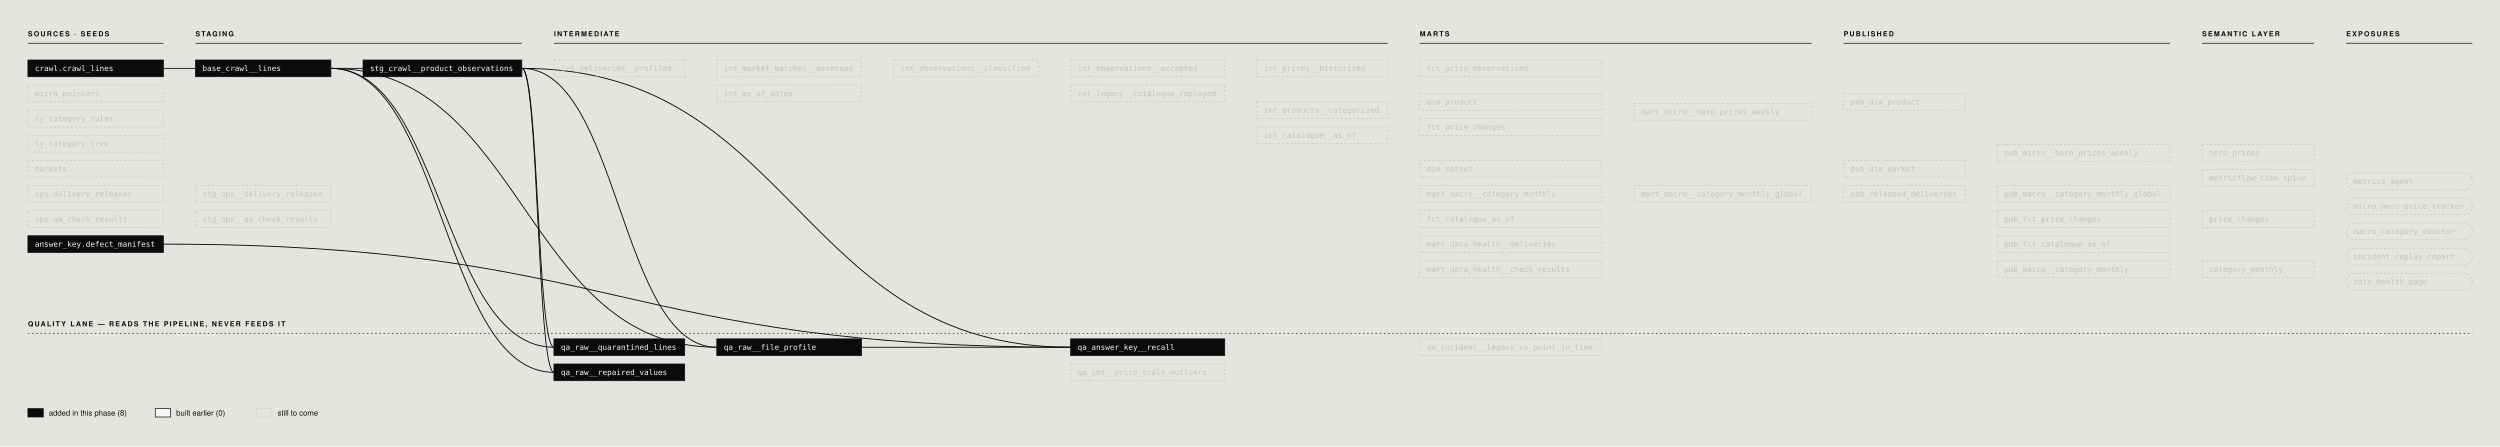
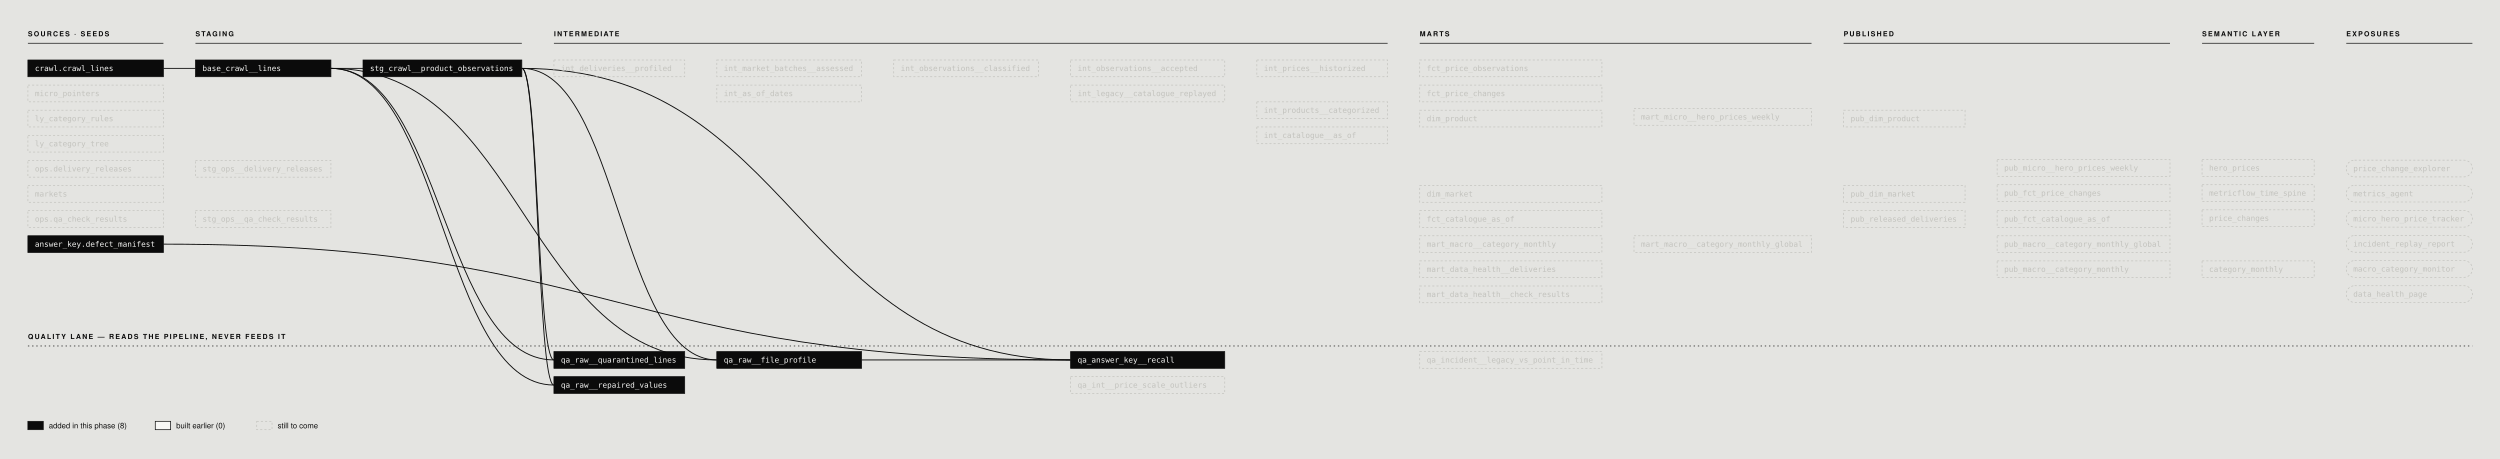
- <svg xmlns="http://www.w3.org/2000/svg" viewBox="0 0 3584 640" width="3584" height="640" role="img" aria-label="Lineage after Phase 2: Sources, staging and the raw QA lane">
+ <svg xmlns="http://www.w3.org/2000/svg" viewBox="0 0 3584 658" width="3584" height="658" role="img" aria-label="Lineage after Phase 2: Sources, staging and the raw QA lane">
  <rect width="100%" height="100%" fill="#E4E4E1" />
  <text x="40.0" y="52" font-family="'Inter Tight', 'Helvetica Neue', Helvetica, Arial, sans-serif" font-size="10" font-weight="700" letter-spacing="1.8" fill="#0B0B0B">SOURCES · SEEDS</text>
  <line x1="40.0" y1="62" x2="234.2" y2="62" stroke="#0B0B0B" stroke-width="1" />
  <text x="280.2" y="52" font-family="'Inter Tight', 'Helvetica Neue', Helvetica, Arial, sans-serif" font-size="10" font-weight="700" letter-spacing="1.8" fill="#0B0B0B">STAGING</text>
  <line x1="280.2" y1="62" x2="748.1" y2="62" stroke="#0B0B0B" stroke-width="1" />
  <text x="794.1" y="52" font-family="'Inter Tight', 'Helvetica Neue', Helvetica, Arial, sans-serif" font-size="10" font-weight="700" letter-spacing="1.8" fill="#0B0B0B">INTERMEDIATE</text>
  <line x1="794.1" y1="62" x2="1989.3" y2="62" stroke="#0B0B0B" stroke-width="1" />
  <text x="2035.3" y="52" font-family="'Inter Tight', 'Helvetica Neue', Helvetica, Arial, sans-serif" font-size="10" font-weight="700" letter-spacing="1.8" fill="#0B0B0B">MARTS</text>
  <line x1="2035.3" y1="62" x2="2597.0" y2="62" stroke="#0B0B0B" stroke-width="1" />
  <text x="2643.0" y="52" font-family="'Inter Tight', 'Helvetica Neue', Helvetica, Arial, sans-serif" font-size="10" font-weight="700" letter-spacing="1.8" fill="#0B0B0B">PUBLISHED</text>
  <line x1="2643.0" y1="62" x2="3110.9" y2="62" stroke="#0B0B0B" stroke-width="1" />
  <text x="3156.9" y="52" font-family="'Inter Tight', 'Helvetica Neue', Helvetica, Arial, sans-serif" font-size="10" font-weight="700" letter-spacing="1.8" fill="#0B0B0B">SEMANTIC LAYER</text>
  <line x1="3156.9" y1="62" x2="3317.6" y2="62" stroke="#0B0B0B" stroke-width="1" />
  <text x="3363.6" y="52" font-family="'Inter Tight', 'Helvetica Neue', Helvetica, Arial, sans-serif" font-size="10" font-weight="700" letter-spacing="1.8" fill="#0B0B0B">EXPOSURES</text>
  <line x1="3363.6" y1="62" x2="3544.4" y2="62" stroke="#0B0B0B" stroke-width="1" />
-   <text x="40" y="467.8" font-family="'Inter Tight', 'Helvetica Neue', Helvetica, Arial, sans-serif" font-size="10" font-weight="700" letter-spacing="1.8" fill="#0B0B0B">QUALITY LANE — READS THE PIPELINE, NEVER FEEDS IT</text>
-   <line x1="40" y1="477.8" x2="3544.4" y2="477.8" stroke="#0B0B0B" stroke-width="1" stroke-dasharray="2 4" />
+   <text x="40" y="486.0" font-family="'Inter Tight', 'Helvetica Neue', Helvetica, Arial, sans-serif" font-size="10" font-weight="700" letter-spacing="1.8" fill="#0B0B0B">QUALITY LANE — READS THE PIPELINE, NEVER FEEDS IT</text>
+   <line x1="40" y1="496.0" x2="3544.4" y2="496.0" stroke="#0B0B0B" stroke-width="1" stroke-dasharray="2 4" />
  <g class="edges">
-     <path d="M474.4,98.0 C751.0,98.0 751.0,497.8 1027.6,497.8" fill="none" stroke="#0B0B0B" stroke-width="1.3" stroke-opacity="1" />
-     <path d="M474.4,98.0 C634.3,98.0 634.3,497.8 794.1,497.8" fill="none" stroke="#0B0B0B" stroke-width="1.3" stroke-opacity="1" />
-     <path d="M474.4,98.0 C634.3,98.0 634.3,533.8 794.1,533.8" fill="none" stroke="#0B0B0B" stroke-width="1.3" stroke-opacity="1" />
+     <path d="M474.4,98.0 C751.0,98.0 751.0,516.0 1027.6,516.0" fill="none" stroke="#0B0B0B" stroke-width="1.3" stroke-opacity="1" />
+     <path d="M474.4,98.0 C634.3,98.0 634.3,516.0 794.1,516.0" fill="none" stroke="#0B0B0B" stroke-width="1.3" stroke-opacity="1" />
+     <path d="M474.4,98.0 C634.3,98.0 634.3,552.0 794.1,552.0" fill="none" stroke="#0B0B0B" stroke-width="1.3" stroke-opacity="1" />
    <path d="M474.4,98.0 C498.4,98.0 496.4,98.0 520.4,98.0" fill="none" stroke="#0B0B0B" stroke-width="1.3" stroke-opacity="1" />
-     <path d="M1235.2,497.8 C1385.0,497.8 1385.0,497.8 1534.8,497.8" fill="none" stroke="#0B0B0B" stroke-width="1.3" stroke-opacity="1" />
-     <path d="M748.1,98.0 C1141.5,98.0 1141.5,497.8 1534.8,497.8" fill="none" stroke="#0B0B0B" stroke-width="1.3" stroke-opacity="1" />
-     <path d="M748.1,98.0 C887.9,98.0 887.9,497.8 1027.6,497.8" fill="none" stroke="#0B0B0B" stroke-width="1.3" stroke-opacity="1" />
-     <path d="M748.1,98.0 C772.1,98.0 770.1,497.8 794.1,497.8" fill="none" stroke="#0B0B0B" stroke-width="1.3" stroke-opacity="1" />
-     <path d="M748.1,98.0 C772.1,98.0 770.1,533.8 794.1,533.8" fill="none" stroke="#0B0B0B" stroke-width="1.3" stroke-opacity="1" />
-     <path d="M234.2,350.0 C884.5,350.0 884.5,497.8 1534.8,497.8" fill="none" stroke="#0B0B0B" stroke-width="1.3" stroke-opacity="1" />
+     <path d="M1235.2,516.0 C1385.0,516.0 1385.0,516.0 1534.8,516.0" fill="none" stroke="#0B0B0B" stroke-width="1.3" stroke-opacity="1" />
+     <path d="M748.1,98.0 C1141.5,98.0 1141.5,516.0 1534.8,516.0" fill="none" stroke="#0B0B0B" stroke-width="1.3" stroke-opacity="1" />
+     <path d="M748.1,98.0 C887.9,98.0 887.9,516.0 1027.6,516.0" fill="none" stroke="#0B0B0B" stroke-width="1.3" stroke-opacity="1" />
+     <path d="M748.1,98.0 C772.1,98.0 770.1,516.0 794.1,516.0" fill="none" stroke="#0B0B0B" stroke-width="1.3" stroke-opacity="1" />
+     <path d="M748.1,98.0 C772.1,98.0 770.1,552.0 794.1,552.0" fill="none" stroke="#0B0B0B" stroke-width="1.3" stroke-opacity="1" />
+     <path d="M234.2,350.0 C884.5,350.0 884.5,516.0 1534.8,516.0" fill="none" stroke="#0B0B0B" stroke-width="1.3" stroke-opacity="1" />
    <path d="M234.2,98.0 C258.2,98.0 256.2,98.0 280.2,98.0" fill="none" stroke="#0B0B0B" stroke-width="1.3" stroke-opacity="1" />
  </g>
  <g class="nodes">
    <g class="node future" data-id="exposure.balenciaga_pricing.data_health_page">
-       <rect x="3363.6" y="391.8" width="180.8" height="24" rx="12.0" fill="none" stroke="#C2C2BD" stroke-width="1" stroke-dasharray="3 3" />
-       <text x="3373.6" y="407.6" font-family="'JetBrains Mono', 'SFMono-Regular', Menlo, Consolas, monospace" font-size="11" fill="#C2C2BD">data_health_page</text>
+       <rect x="3363.6" y="409.6" width="180.8" height="24" rx="12.0" fill="none" stroke="#C2C2BD" stroke-width="1" stroke-dasharray="3 3" />
+       <text x="3373.6" y="425.4" font-family="'JetBrains Mono', 'SFMono-Regular', Menlo, Consolas, monospace" font-size="11" fill="#C2C2BD">data_health_page</text>
    </g>
    <g class="node future" data-id="exposure.balenciaga_pricing.incident_replay_report">
-       <rect x="3363.6" y="355.8" width="180.8" height="24" rx="12.0" fill="none" stroke="#C2C2BD" stroke-width="1" stroke-dasharray="3 3" />
-       <text x="3373.6" y="371.6" font-family="'JetBrains Mono', 'SFMono-Regular', Menlo, Consolas, monospace" font-size="11" fill="#C2C2BD">incident_replay_report</text>
+       <rect x="3363.6" y="337.6" width="180.8" height="24" rx="12.0" fill="none" stroke="#C2C2BD" stroke-width="1" stroke-dasharray="3 3" />
+       <text x="3373.6" y="353.4" font-family="'JetBrains Mono', 'SFMono-Regular', Menlo, Consolas, monospace" font-size="11" fill="#C2C2BD">incident_replay_report</text>
    </g>
    <g class="node future" data-id="exposure.balenciaga_pricing.macro_category_monitor">
-       <rect x="3363.6" y="319.8" width="180.8" height="24" rx="12.0" fill="none" stroke="#C2C2BD" stroke-width="1" stroke-dasharray="3 3" />
-       <text x="3373.6" y="335.6" font-family="'JetBrains Mono', 'SFMono-Regular', Menlo, Consolas, monospace" font-size="11" fill="#C2C2BD">macro_category_monitor</text>
+       <rect x="3363.6" y="373.6" width="180.8" height="24" rx="12.0" fill="none" stroke="#C2C2BD" stroke-width="1" stroke-dasharray="3 3" />
+       <text x="3373.6" y="389.4" font-family="'JetBrains Mono', 'SFMono-Regular', Menlo, Consolas, monospace" font-size="11" fill="#C2C2BD">macro_category_monitor</text>
    </g>
    <g class="node future" data-id="exposure.balenciaga_pricing.metrics_agent">
-       <rect x="3363.6" y="247.8" width="180.8" height="24" rx="12.0" fill="none" stroke="#C2C2BD" stroke-width="1" stroke-dasharray="3 3" />
-       <text x="3373.6" y="263.6" font-family="'JetBrains Mono', 'SFMono-Regular', Menlo, Consolas, monospace" font-size="11" fill="#C2C2BD">metrics_agent</text>
+       <rect x="3363.6" y="265.6" width="180.8" height="24" rx="12.0" fill="none" stroke="#C2C2BD" stroke-width="1" stroke-dasharray="3 3" />
+       <text x="3373.6" y="281.4" font-family="'JetBrains Mono', 'SFMono-Regular', Menlo, Consolas, monospace" font-size="11" fill="#C2C2BD">metrics_agent</text>
    </g>
    <g class="node future" data-id="exposure.balenciaga_pricing.micro_hero_price_tracker">
-       <rect x="3363.6" y="283.8" width="180.8" height="24" rx="12.0" fill="none" stroke="#C2C2BD" stroke-width="1" stroke-dasharray="3 3" />
-       <text x="3373.6" y="299.6" font-family="'JetBrains Mono', 'SFMono-Regular', Menlo, Consolas, monospace" font-size="11" fill="#C2C2BD">micro_hero_price_tracker</text>
+       <rect x="3363.6" y="301.6" width="180.8" height="24" rx="12.0" fill="none" stroke="#C2C2BD" stroke-width="1" stroke-dasharray="3 3" />
+       <text x="3373.6" y="317.4" font-family="'JetBrains Mono', 'SFMono-Regular', Menlo, Consolas, monospace" font-size="11" fill="#C2C2BD">micro_hero_price_tracker</text>
+     </g>
+     <g class="node future" data-id="exposure.balenciaga_pricing.price_change_explorer">
+       <rect x="3363.6" y="229.6" width="180.8" height="24" rx="12.0" fill="none" stroke="#C2C2BD" stroke-width="1" stroke-dasharray="3 3" />
+       <text x="3373.6" y="245.4" font-family="'JetBrains Mono', 'SFMono-Regular', Menlo, Consolas, monospace" font-size="11" fill="#C2C2BD">price_change_explorer</text>
    </g>
    <g class="node new" data-id="model.balenciaga_pricing.base_crawl__lines">
      <rect x="280.2" y="86.0" width="194.2" height="24" rx="0" fill="#0B0B0B" stroke="#0B0B0B" stroke-width="1" />
      <text x="290.2" y="101.8" font-family="'JetBrains Mono', 'SFMono-Regular', Menlo, Consolas, monospace" font-size="11" fill="#F7F7F5">base_crawl__lines</text>
    </g>
    <g class="node future" data-id="model.balenciaga_pricing.dim_market">
-       <rect x="2035.3" y="230.0" width="261.2" height="24" rx="0" fill="none" stroke="#C2C2BD" stroke-width="1" stroke-dasharray="3 3" />
-       <text x="2045.3" y="245.8" font-family="'JetBrains Mono', 'SFMono-Regular', Menlo, Consolas, monospace" font-size="11" fill="#C2C2BD">dim_market</text>
+       <rect x="2035.3" y="266.0" width="261.2" height="24" rx="0" fill="none" stroke="#C2C2BD" stroke-width="1" stroke-dasharray="3 3" />
+       <text x="2045.3" y="281.8" font-family="'JetBrains Mono', 'SFMono-Regular', Menlo, Consolas, monospace" font-size="11" fill="#C2C2BD">dim_market</text>
    </g>
    <g class="node future" data-id="model.balenciaga_pricing.dim_product">
-       <rect x="2035.3" y="134.0" width="261.2" height="24" rx="0" fill="none" stroke="#C2C2BD" stroke-width="1" stroke-dasharray="3 3" />
-       <text x="2045.3" y="149.8" font-family="'JetBrains Mono', 'SFMono-Regular', Menlo, Consolas, monospace" font-size="11" fill="#C2C2BD">dim_product</text>
+       <rect x="2035.3" y="158.0" width="261.2" height="24" rx="0" fill="none" stroke="#C2C2BD" stroke-width="1" stroke-dasharray="3 3" />
+       <text x="2045.3" y="173.8" font-family="'JetBrains Mono', 'SFMono-Regular', Menlo, Consolas, monospace" font-size="11" fill="#C2C2BD">dim_product</text>
    </g>
    <g class="node future" data-id="model.balenciaga_pricing.fct_catalogue_as_of">
      <rect x="2035.3" y="302.0" width="261.2" height="24" rx="0" fill="none" stroke="#C2C2BD" stroke-width="1" stroke-dasharray="3 3" />
      <text x="2045.3" y="317.8" font-family="'JetBrains Mono', 'SFMono-Regular', Menlo, Consolas, monospace" font-size="11" fill="#C2C2BD">fct_catalogue_as_of</text>
    </g>
    <g class="node future" data-id="model.balenciaga_pricing.fct_price_changes">
-       <rect x="2035.3" y="170.0" width="261.2" height="24" rx="0" fill="none" stroke="#C2C2BD" stroke-width="1" stroke-dasharray="3 3" />
-       <text x="2045.3" y="185.8" font-family="'JetBrains Mono', 'SFMono-Regular', Menlo, Consolas, monospace" font-size="11" fill="#C2C2BD">fct_price_changes</text>
+       <rect x="2035.3" y="122.0" width="261.2" height="24" rx="0" fill="none" stroke="#C2C2BD" stroke-width="1" stroke-dasharray="3 3" />
+       <text x="2045.3" y="137.8" font-family="'JetBrains Mono', 'SFMono-Regular', Menlo, Consolas, monospace" font-size="11" fill="#C2C2BD">fct_price_changes</text>
    </g>
    <g class="node future" data-id="model.balenciaga_pricing.fct_price_observations">
      <rect x="2035.3" y="86.0" width="261.2" height="24" rx="0" fill="none" stroke="#C2C2BD" stroke-width="1" stroke-dasharray="3 3" />
      <text x="2045.3" y="101.8" font-family="'JetBrains Mono', 'SFMono-Regular', Menlo, Consolas, monospace" font-size="11" fill="#C2C2BD">fct_price_observations</text>
    </g>
    <g class="node future" data-id="model.balenciaga_pricing.int_as_of_dates">
      <rect x="1027.6" y="122.0" width="207.6" height="24" rx="0" fill="none" stroke="#C2C2BD" stroke-width="1" stroke-dasharray="3 3" />
      <text x="1037.6" y="137.8" font-family="'JetBrains Mono', 'SFMono-Regular', Menlo, Consolas, monospace" font-size="11" fill="#C2C2BD">int_as_of_dates</text>
    </g>
    <g class="node future" data-id="model.balenciaga_pricing.int_catalogue__as_of">
      <rect x="1801.8" y="182.0" width="187.5" height="24" rx="0" fill="none" stroke="#C2C2BD" stroke-width="1" stroke-dasharray="3 3" />
      <text x="1811.8" y="197.8" font-family="'JetBrains Mono', 'SFMono-Regular', Menlo, Consolas, monospace" font-size="11" fill="#C2C2BD">int_catalogue__as_of</text>
    </g>
    <g class="node future" data-id="model.balenciaga_pricing.int_deliveries__profiled">
      <rect x="794.1" y="86.0" width="187.5" height="24" rx="0" fill="none" stroke="#C2C2BD" stroke-width="1" stroke-dasharray="3 3" />
      <text x="804.1" y="101.8" font-family="'JetBrains Mono', 'SFMono-Regular', Menlo, Consolas, monospace" font-size="11" fill="#C2C2BD">int_deliveries__profiled</text>
    </g>
    <g class="node future" data-id="model.balenciaga_pricing.int_legacy__catalogue_replayed">
      <rect x="1534.8" y="122.0" width="221.0" height="24" rx="0" fill="none" stroke="#C2C2BD" stroke-width="1" stroke-dasharray="3 3" />
      <text x="1544.8" y="137.8" font-family="'JetBrains Mono', 'SFMono-Regular', Menlo, Consolas, monospace" font-size="11" fill="#C2C2BD">int_legacy__catalogue_replayed</text>
    </g>
    <g class="node future" data-id="model.balenciaga_pricing.int_market_batches__assessed">
      <rect x="1027.6" y="86.0" width="207.6" height="24" rx="0" fill="none" stroke="#C2C2BD" stroke-width="1" stroke-dasharray="3 3" />
      <text x="1037.6" y="101.8" font-family="'JetBrains Mono', 'SFMono-Regular', Menlo, Consolas, monospace" font-size="11" fill="#C2C2BD">int_market_batches__assessed</text>
    </g>
    <g class="node future" data-id="model.balenciaga_pricing.int_observations__accepted">
      <rect x="1534.8" y="86.0" width="221.0" height="24" rx="0" fill="none" stroke="#C2C2BD" stroke-width="1" stroke-dasharray="3 3" />
      <text x="1544.8" y="101.8" font-family="'JetBrains Mono', 'SFMono-Regular', Menlo, Consolas, monospace" font-size="11" fill="#C2C2BD">int_observations__accepted</text>
    </g>
    <g class="node future" data-id="model.balenciaga_pricing.int_observations__classified">
      <rect x="1281.2" y="86.0" width="207.6" height="24" rx="0" fill="none" stroke="#C2C2BD" stroke-width="1" stroke-dasharray="3 3" />
      <text x="1291.2" y="101.8" font-family="'JetBrains Mono', 'SFMono-Regular', Menlo, Consolas, monospace" font-size="11" fill="#C2C2BD">int_observations__classified</text>
    </g>
    <g class="node future" data-id="model.balenciaga_pricing.int_prices__historized">
      <rect x="1801.8" y="86.0" width="187.5" height="24" rx="0" fill="none" stroke="#C2C2BD" stroke-width="1" stroke-dasharray="3 3" />
      <text x="1811.8" y="101.8" font-family="'JetBrains Mono', 'SFMono-Regular', Menlo, Consolas, monospace" font-size="11" fill="#C2C2BD">int_prices__historized</text>
    </g>
    <g class="node future" data-id="model.balenciaga_pricing.int_products__categorized">
      <rect x="1801.8" y="146.0" width="187.5" height="24" rx="0" fill="none" stroke="#C2C2BD" stroke-width="1" stroke-dasharray="3 3" />
      <text x="1811.8" y="161.8" font-family="'JetBrains Mono', 'SFMono-Regular', Menlo, Consolas, monospace" font-size="11" fill="#C2C2BD">int_products__categorized</text>
    </g>
    <g class="node future" data-id="model.balenciaga_pricing.mart_data_health__check_results">
+       <rect x="2035.3" y="410.0" width="261.2" height="24" rx="0" fill="none" stroke="#C2C2BD" stroke-width="1" stroke-dasharray="3 3" />
+       <text x="2045.3" y="425.8" font-family="'JetBrains Mono', 'SFMono-Regular', Menlo, Consolas, monospace" font-size="11" fill="#C2C2BD">mart_data_health__check_results</text>
+     </g>
+     <g class="node future" data-id="model.balenciaga_pricing.mart_data_health__deliveries">
      <rect x="2035.3" y="374.0" width="261.2" height="24" rx="0" fill="none" stroke="#C2C2BD" stroke-width="1" stroke-dasharray="3 3" />
-       <text x="2045.3" y="389.8" font-family="'JetBrains Mono', 'SFMono-Regular', Menlo, Consolas, monospace" font-size="11" fill="#C2C2BD">mart_data_health__check_results</text>
-     </g>
-     <g class="node future" data-id="model.balenciaga_pricing.mart_data_health__deliveries">
+       <text x="2045.3" y="389.8" font-family="'JetBrains Mono', 'SFMono-Regular', Menlo, Consolas, monospace" font-size="11" fill="#C2C2BD">mart_data_health__deliveries</text>
+     </g>
+     <g class="node future" data-id="model.balenciaga_pricing.mart_macro__category_monthly">
      <rect x="2035.3" y="338.0" width="261.2" height="24" rx="0" fill="none" stroke="#C2C2BD" stroke-width="1" stroke-dasharray="3 3" />
-       <text x="2045.3" y="353.8" font-family="'JetBrains Mono', 'SFMono-Regular', Menlo, Consolas, monospace" font-size="11" fill="#C2C2BD">mart_data_health__deliveries</text>
-     </g>
-     <g class="node future" data-id="model.balenciaga_pricing.mart_macro__category_monthly">
-       <rect x="2035.3" y="266.0" width="261.2" height="24" rx="0" fill="none" stroke="#C2C2BD" stroke-width="1" stroke-dasharray="3 3" />
-       <text x="2045.3" y="281.8" font-family="'JetBrains Mono', 'SFMono-Regular', Menlo, Consolas, monospace" font-size="11" fill="#C2C2BD">mart_macro__category_monthly</text>
+       <text x="2045.3" y="353.8" font-family="'JetBrains Mono', 'SFMono-Regular', Menlo, Consolas, monospace" font-size="11" fill="#C2C2BD">mart_macro__category_monthly</text>
    </g>
    <g class="node future" data-id="model.balenciaga_pricing.mart_macro__category_monthly_global">
-       <rect x="2342.5" y="266.0" width="254.5" height="24" rx="0" fill="none" stroke="#C2C2BD" stroke-width="1" stroke-dasharray="3 3" />
-       <text x="2352.5" y="281.8" font-family="'JetBrains Mono', 'SFMono-Regular', Menlo, Consolas, monospace" font-size="11" fill="#C2C2BD">mart_macro__category_monthly_global</text>
+       <rect x="2342.5" y="338.0" width="254.5" height="24" rx="0" fill="none" stroke="#C2C2BD" stroke-width="1" stroke-dasharray="3 3" />
+       <text x="2352.5" y="353.8" font-family="'JetBrains Mono', 'SFMono-Regular', Menlo, Consolas, monospace" font-size="11" fill="#C2C2BD">mart_macro__category_monthly_global</text>
    </g>
    <g class="node future" data-id="model.balenciaga_pricing.mart_micro__hero_prices_weekly">
-       <rect x="2342.5" y="148.4" width="254.5" height="24" rx="0" fill="none" stroke="#C2C2BD" stroke-width="1" stroke-dasharray="3 3" />
-       <text x="2352.5" y="164.2" font-family="'JetBrains Mono', 'SFMono-Regular', Menlo, Consolas, monospace" font-size="11" fill="#C2C2BD">mart_micro__hero_prices_weekly</text>
+       <rect x="2342.5" y="155.6" width="254.5" height="24" rx="0" fill="none" stroke="#C2C2BD" stroke-width="1" stroke-dasharray="3 3" />
+       <text x="2352.5" y="171.4" font-family="'JetBrains Mono', 'SFMono-Regular', Menlo, Consolas, monospace" font-size="11" fill="#C2C2BD">mart_micro__hero_prices_weekly</text>
    </g>
    <g class="node future" data-id="model.balenciaga_pricing.metricflow_time_spine">
-       <rect x="3156.9" y="243.2" width="160.7" height="24" rx="0" fill="none" stroke="#C2C2BD" stroke-width="1" stroke-dasharray="3 3" />
-       <text x="3166.9" y="259.0" font-family="'JetBrains Mono', 'SFMono-Regular', Menlo, Consolas, monospace" font-size="11" fill="#C2C2BD">metricflow_time_spine</text>
+       <rect x="3156.9" y="264.8" width="160.7" height="24" rx="0" fill="none" stroke="#C2C2BD" stroke-width="1" stroke-dasharray="3 3" />
+       <text x="3166.9" y="280.6" font-family="'JetBrains Mono', 'SFMono-Regular', Menlo, Consolas, monospace" font-size="11" fill="#C2C2BD">metricflow_time_spine</text>
    </g>
    <g class="node future" data-id="model.balenciaga_pricing.pub_dim_market">
-       <rect x="2643.0" y="230.0" width="174.1" height="24" rx="0" fill="none" stroke="#C2C2BD" stroke-width="1" stroke-dasharray="3 3" />
-       <text x="2653.0" y="245.8" font-family="'JetBrains Mono', 'SFMono-Regular', Menlo, Consolas, monospace" font-size="11" fill="#C2C2BD">pub_dim_market</text>
+       <rect x="2643.0" y="266.0" width="174.1" height="24" rx="0" fill="none" stroke="#C2C2BD" stroke-width="1" stroke-dasharray="3 3" />
+       <text x="2653.0" y="281.8" font-family="'JetBrains Mono', 'SFMono-Regular', Menlo, Consolas, monospace" font-size="11" fill="#C2C2BD">pub_dim_market</text>
    </g>
    <g class="node future" data-id="model.balenciaga_pricing.pub_dim_product">
-       <rect x="2643.0" y="134.0" width="174.1" height="24" rx="0" fill="none" stroke="#C2C2BD" stroke-width="1" stroke-dasharray="3 3" />
-       <text x="2653.0" y="149.8" font-family="'JetBrains Mono', 'SFMono-Regular', Menlo, Consolas, monospace" font-size="11" fill="#C2C2BD">pub_dim_product</text>
+       <rect x="2643.0" y="158.0" width="174.1" height="24" rx="0" fill="none" stroke="#C2C2BD" stroke-width="1" stroke-dasharray="3 3" />
+       <text x="2653.0" y="173.8" font-family="'JetBrains Mono', 'SFMono-Regular', Menlo, Consolas, monospace" font-size="11" fill="#C2C2BD">pub_dim_product</text>
    </g>
    <g class="node future" data-id="model.balenciaga_pricing.pub_fct_catalogue_as_of">
-       <rect x="2863.1" y="338.0" width="247.8" height="24" rx="0" fill="none" stroke="#C2C2BD" stroke-width="1" stroke-dasharray="3 3" />
-       <text x="2873.1" y="353.8" font-family="'JetBrains Mono', 'SFMono-Regular', Menlo, Consolas, monospace" font-size="11" fill="#C2C2BD">pub_fct_catalogue_as_of</text>
+       <rect x="2863.1" y="302.0" width="247.8" height="24" rx="0" fill="none" stroke="#C2C2BD" stroke-width="1" stroke-dasharray="3 3" />
+       <text x="2873.1" y="317.8" font-family="'JetBrains Mono', 'SFMono-Regular', Menlo, Consolas, monospace" font-size="11" fill="#C2C2BD">pub_fct_catalogue_as_of</text>
    </g>
    <g class="node future" data-id="model.balenciaga_pricing.pub_fct_price_changes">
-       <rect x="2863.1" y="302.0" width="247.8" height="24" rx="0" fill="none" stroke="#C2C2BD" stroke-width="1" stroke-dasharray="3 3" />
-       <text x="2873.1" y="317.8" font-family="'JetBrains Mono', 'SFMono-Regular', Menlo, Consolas, monospace" font-size="11" fill="#C2C2BD">pub_fct_price_changes</text>
+       <rect x="2863.1" y="264.8" width="247.8" height="24" rx="0" fill="none" stroke="#C2C2BD" stroke-width="1" stroke-dasharray="3 3" />
+       <text x="2873.1" y="280.6" font-family="'JetBrains Mono', 'SFMono-Regular', Menlo, Consolas, monospace" font-size="11" fill="#C2C2BD">pub_fct_price_changes</text>
    </g>
    <g class="node future" data-id="model.balenciaga_pricing.pub_macro__category_monthly">
      <rect x="2863.1" y="374.0" width="247.8" height="24" rx="0" fill="none" stroke="#C2C2BD" stroke-width="1" stroke-dasharray="3 3" />
      <text x="2873.1" y="389.8" font-family="'JetBrains Mono', 'SFMono-Regular', Menlo, Consolas, monospace" font-size="11" fill="#C2C2BD">pub_macro__category_monthly</text>
    </g>
    <g class="node future" data-id="model.balenciaga_pricing.pub_macro__category_monthly_global">
-       <rect x="2863.1" y="266.0" width="247.8" height="24" rx="0" fill="none" stroke="#C2C2BD" stroke-width="1" stroke-dasharray="3 3" />
-       <text x="2873.1" y="281.8" font-family="'JetBrains Mono', 'SFMono-Regular', Menlo, Consolas, monospace" font-size="11" fill="#C2C2BD">pub_macro__category_monthly_global</text>
+       <rect x="2863.1" y="338.0" width="247.8" height="24" rx="0" fill="none" stroke="#C2C2BD" stroke-width="1" stroke-dasharray="3 3" />
+       <text x="2873.1" y="353.8" font-family="'JetBrains Mono', 'SFMono-Regular', Menlo, Consolas, monospace" font-size="11" fill="#C2C2BD">pub_macro__category_monthly_global</text>
    </g>
    <g class="node future" data-id="model.balenciaga_pricing.pub_micro__hero_prices_weekly">
-       <rect x="2863.1" y="207.2" width="247.8" height="24" rx="0" fill="none" stroke="#C2C2BD" stroke-width="1" stroke-dasharray="3 3" />
-       <text x="2873.1" y="223.0" font-family="'JetBrains Mono', 'SFMono-Regular', Menlo, Consolas, monospace" font-size="11" fill="#C2C2BD">pub_micro__hero_prices_weekly</text>
+       <rect x="2863.1" y="228.8" width="247.8" height="24" rx="0" fill="none" stroke="#C2C2BD" stroke-width="1" stroke-dasharray="3 3" />
+       <text x="2873.1" y="244.6" font-family="'JetBrains Mono', 'SFMono-Regular', Menlo, Consolas, monospace" font-size="11" fill="#C2C2BD">pub_micro__hero_prices_weekly</text>
    </g>
    <g class="node future" data-id="model.balenciaga_pricing.pub_released_deliveries">
-       <rect x="2643.0" y="266.0" width="174.1" height="24" rx="0" fill="none" stroke="#C2C2BD" stroke-width="1" stroke-dasharray="3 3" />
-       <text x="2653.0" y="281.8" font-family="'JetBrains Mono', 'SFMono-Regular', Menlo, Consolas, monospace" font-size="11" fill="#C2C2BD">pub_released_deliveries</text>
+       <rect x="2643.0" y="302.0" width="174.1" height="24" rx="0" fill="none" stroke="#C2C2BD" stroke-width="1" stroke-dasharray="3 3" />
+       <text x="2653.0" y="317.8" font-family="'JetBrains Mono', 'SFMono-Regular', Menlo, Consolas, monospace" font-size="11" fill="#C2C2BD">pub_released_deliveries</text>
    </g>
    <g class="node new" data-id="model.balenciaga_pricing.qa_answer_key__recall">
-       <rect x="1534.8" y="485.8" width="221.0" height="24" rx="0" fill="#0B0B0B" stroke="#0B0B0B" stroke-width="1" />
-       <text x="1544.8" y="501.6" font-family="'JetBrains Mono', 'SFMono-Regular', Menlo, Consolas, monospace" font-size="11" fill="#F7F7F5">qa_answer_key__recall</text>
+       <rect x="1534.8" y="504.0" width="221.0" height="24" rx="0" fill="#0B0B0B" stroke="#0B0B0B" stroke-width="1" />
+       <text x="1544.8" y="519.8" font-family="'JetBrains Mono', 'SFMono-Regular', Menlo, Consolas, monospace" font-size="11" fill="#F7F7F5">qa_answer_key__recall</text>
    </g>
    <g class="node future" data-id="model.balenciaga_pricing.qa_incident__legacy_vs_point_in_time">
-       <rect x="2035.3" y="485.8" width="261.2" height="24" rx="0" fill="none" stroke="#C2C2BD" stroke-width="1" stroke-dasharray="3 3" />
-       <text x="2045.3" y="501.6" font-family="'JetBrains Mono', 'SFMono-Regular', Menlo, Consolas, monospace" font-size="11" fill="#C2C2BD">qa_incident__legacy_vs_point_in_time</text>
+       <rect x="2035.3" y="504.0" width="261.2" height="24" rx="0" fill="none" stroke="#C2C2BD" stroke-width="1" stroke-dasharray="3 3" />
+       <text x="2045.3" y="519.8" font-family="'JetBrains Mono', 'SFMono-Regular', Menlo, Consolas, monospace" font-size="11" fill="#C2C2BD">qa_incident__legacy_vs_point_in_time</text>
    </g>
    <g class="node future" data-id="model.balenciaga_pricing.qa_int__price_scale_outliers">
-       <rect x="1534.8" y="521.8" width="221.0" height="24" rx="0" fill="none" stroke="#C2C2BD" stroke-width="1" stroke-dasharray="3 3" />
-       <text x="1544.8" y="537.6" font-family="'JetBrains Mono', 'SFMono-Regular', Menlo, Consolas, monospace" font-size="11" fill="#C2C2BD">qa_int__price_scale_outliers</text>
+       <rect x="1534.8" y="540.0" width="221.0" height="24" rx="0" fill="none" stroke="#C2C2BD" stroke-width="1" stroke-dasharray="3 3" />
+       <text x="1544.8" y="555.8" font-family="'JetBrains Mono', 'SFMono-Regular', Menlo, Consolas, monospace" font-size="11" fill="#C2C2BD">qa_int__price_scale_outliers</text>
    </g>
    <g class="node new" data-id="model.balenciaga_pricing.qa_raw__file_profile">
-       <rect x="1027.6" y="485.8" width="207.6" height="24" rx="0" fill="#0B0B0B" stroke="#0B0B0B" stroke-width="1" />
-       <text x="1037.6" y="501.6" font-family="'JetBrains Mono', 'SFMono-Regular', Menlo, Consolas, monospace" font-size="11" fill="#F7F7F5">qa_raw__file_profile</text>
+       <rect x="1027.6" y="504.0" width="207.6" height="24" rx="0" fill="#0B0B0B" stroke="#0B0B0B" stroke-width="1" />
+       <text x="1037.6" y="519.8" font-family="'JetBrains Mono', 'SFMono-Regular', Menlo, Consolas, monospace" font-size="11" fill="#F7F7F5">qa_raw__file_profile</text>
    </g>
    <g class="node new" data-id="model.balenciaga_pricing.qa_raw__quarantined_lines">
-       <rect x="794.1" y="485.8" width="187.5" height="24" rx="0" fill="#0B0B0B" stroke="#0B0B0B" stroke-width="1" />
-       <text x="804.1" y="501.6" font-family="'JetBrains Mono', 'SFMono-Regular', Menlo, Consolas, monospace" font-size="11" fill="#F7F7F5">qa_raw__quarantined_lines</text>
+       <rect x="794.1" y="504.0" width="187.5" height="24" rx="0" fill="#0B0B0B" stroke="#0B0B0B" stroke-width="1" />
+       <text x="804.1" y="519.8" font-family="'JetBrains Mono', 'SFMono-Regular', Menlo, Consolas, monospace" font-size="11" fill="#F7F7F5">qa_raw__quarantined_lines</text>
    </g>
    <g class="node new" data-id="model.balenciaga_pricing.qa_raw__repaired_values">
-       <rect x="794.1" y="521.8" width="187.5" height="24" rx="0" fill="#0B0B0B" stroke="#0B0B0B" stroke-width="1" />
-       <text x="804.1" y="537.6" font-family="'JetBrains Mono', 'SFMono-Regular', Menlo, Consolas, monospace" font-size="11" fill="#F7F7F5">qa_raw__repaired_values</text>
+       <rect x="794.1" y="540.0" width="187.5" height="24" rx="0" fill="#0B0B0B" stroke="#0B0B0B" stroke-width="1" />
+       <text x="804.1" y="555.8" font-family="'JetBrains Mono', 'SFMono-Regular', Menlo, Consolas, monospace" font-size="11" fill="#F7F7F5">qa_raw__repaired_values</text>
    </g>
    <g class="node new" data-id="model.balenciaga_pricing.stg_crawl__product_observations">
      <rect x="520.4" y="86.0" width="227.7" height="24" rx="0" fill="#0B0B0B" stroke="#0B0B0B" stroke-width="1" />
      <text x="530.4" y="101.8" font-family="'JetBrains Mono', 'SFMono-Regular', Menlo, Consolas, monospace" font-size="11" fill="#F7F7F5">stg_crawl__product_observations</text>
    </g>
    <g class="node future" data-id="model.balenciaga_pricing.stg_ops__delivery_releases">
-       <rect x="280.2" y="266.0" width="194.2" height="24" rx="0" fill="none" stroke="#C2C2BD" stroke-width="1" stroke-dasharray="3 3" />
-       <text x="290.2" y="281.8" font-family="'JetBrains Mono', 'SFMono-Regular', Menlo, Consolas, monospace" font-size="11" fill="#C2C2BD">stg_ops__delivery_releases</text>
+       <rect x="280.2" y="230.0" width="194.2" height="24" rx="0" fill="none" stroke="#C2C2BD" stroke-width="1" stroke-dasharray="3 3" />
+       <text x="290.2" y="245.8" font-family="'JetBrains Mono', 'SFMono-Regular', Menlo, Consolas, monospace" font-size="11" fill="#C2C2BD">stg_ops__delivery_releases</text>
    </g>
    <g class="node future" data-id="model.balenciaga_pricing.stg_ops__qa_check_results">
      <rect x="280.2" y="302.0" width="194.2" height="24" rx="0" fill="none" stroke="#C2C2BD" stroke-width="1" stroke-dasharray="3 3" />
      <text x="290.2" y="317.8" font-family="'JetBrains Mono', 'SFMono-Regular', Menlo, Consolas, monospace" font-size="11" fill="#C2C2BD">stg_ops__qa_check_results</text>
    </g>
    <g class="node future" data-id="seed.balenciaga_pricing.ly_category_rules">
      <rect x="40.0" y="158.0" width="194.2" height="24" rx="0" fill="none" stroke="#C2C2BD" stroke-width="1" stroke-dasharray="3 3" />
      <text x="50.0" y="173.8" font-family="'JetBrains Mono', 'SFMono-Regular', Menlo, Consolas, monospace" font-size="11" fill="#C2C2BD">ly_category_rules</text>
    </g>
    <g class="node future" data-id="seed.balenciaga_pricing.ly_category_tree">
      <rect x="40.0" y="194.0" width="194.2" height="24" rx="0" fill="none" stroke="#C2C2BD" stroke-width="1" stroke-dasharray="3 3" />
      <text x="50.0" y="209.8" font-family="'JetBrains Mono', 'SFMono-Regular', Menlo, Consolas, monospace" font-size="11" fill="#C2C2BD">ly_category_tree</text>
    </g>
    <g class="node future" data-id="seed.balenciaga_pricing.markets">
-       <rect x="40.0" y="230.0" width="194.2" height="24" rx="0" fill="none" stroke="#C2C2BD" stroke-width="1" stroke-dasharray="3 3" />
-       <text x="50.0" y="245.8" font-family="'JetBrains Mono', 'SFMono-Regular', Menlo, Consolas, monospace" font-size="11" fill="#C2C2BD">markets</text>
+       <rect x="40.0" y="266.0" width="194.2" height="24" rx="0" fill="none" stroke="#C2C2BD" stroke-width="1" stroke-dasharray="3 3" />
+       <text x="50.0" y="281.8" font-family="'JetBrains Mono', 'SFMono-Regular', Menlo, Consolas, monospace" font-size="11" fill="#C2C2BD">markets</text>
    </g>
    <g class="node future" data-id="seed.balenciaga_pricing.micro_pointers">
      <rect x="40.0" y="122.0" width="194.2" height="24" rx="0" fill="none" stroke="#C2C2BD" stroke-width="1" stroke-dasharray="3 3" />
      <text x="50.0" y="137.8" font-family="'JetBrains Mono', 'SFMono-Regular', Menlo, Consolas, monospace" font-size="11" fill="#C2C2BD">micro_pointers</text>
    </g>
    <g class="node future" data-id="semantic_model.balenciaga_pricing.category_monthly">
      <rect x="3156.9" y="374.0" width="160.7" height="24" rx="0" fill="none" stroke="#C2C2BD" stroke-width="1" stroke-dasharray="3 3" />
      <text x="3166.9" y="389.8" font-family="'JetBrains Mono', 'SFMono-Regular', Menlo, Consolas, monospace" font-size="11" fill="#C2C2BD">category_monthly</text>
    </g>
    <g class="node future" data-id="semantic_model.balenciaga_pricing.hero_prices">
-       <rect x="3156.9" y="207.2" width="160.7" height="24" rx="0" fill="none" stroke="#C2C2BD" stroke-width="1" stroke-dasharray="3 3" />
-       <text x="3166.9" y="223.0" font-family="'JetBrains Mono', 'SFMono-Regular', Menlo, Consolas, monospace" font-size="11" fill="#C2C2BD">hero_prices</text>
+       <rect x="3156.9" y="228.8" width="160.7" height="24" rx="0" fill="none" stroke="#C2C2BD" stroke-width="1" stroke-dasharray="3 3" />
+       <text x="3166.9" y="244.6" font-family="'JetBrains Mono', 'SFMono-Regular', Menlo, Consolas, monospace" font-size="11" fill="#C2C2BD">hero_prices</text>
    </g>
    <g class="node future" data-id="semantic_model.balenciaga_pricing.price_changes">
-       <rect x="3156.9" y="302.0" width="160.7" height="24" rx="0" fill="none" stroke="#C2C2BD" stroke-width="1" stroke-dasharray="3 3" />
-       <text x="3166.9" y="317.8" font-family="'JetBrains Mono', 'SFMono-Regular', Menlo, Consolas, monospace" font-size="11" fill="#C2C2BD">price_changes</text>
+       <rect x="3156.9" y="300.8" width="160.7" height="24" rx="0" fill="none" stroke="#C2C2BD" stroke-width="1" stroke-dasharray="3 3" />
+       <text x="3166.9" y="316.6" font-family="'JetBrains Mono', 'SFMono-Regular', Menlo, Consolas, monospace" font-size="11" fill="#C2C2BD">price_changes</text>
    </g>
    <g class="node new" data-id="source.balenciaga_pricing.answer_key.defect_manifest">
      <rect x="40.0" y="338.0" width="194.2" height="24" rx="0" fill="#0B0B0B" stroke="#0B0B0B" stroke-width="1" />
      <text x="50.0" y="353.8" font-family="'JetBrains Mono', 'SFMono-Regular', Menlo, Consolas, monospace" font-size="11" fill="#F7F7F5">answer_key.defect_manifest</text>
    </g>
    <g class="node new" data-id="source.balenciaga_pricing.crawl.crawl_lines">
      <rect x="40.0" y="86.0" width="194.2" height="24" rx="0" fill="#0B0B0B" stroke="#0B0B0B" stroke-width="1" />
      <text x="50.0" y="101.8" font-family="'JetBrains Mono', 'SFMono-Regular', Menlo, Consolas, monospace" font-size="11" fill="#F7F7F5">crawl.crawl_lines</text>
    </g>
    <g class="node future" data-id="source.balenciaga_pricing.ops.delivery_releases">
-       <rect x="40.0" y="266.0" width="194.2" height="24" rx="0" fill="none" stroke="#C2C2BD" stroke-width="1" stroke-dasharray="3 3" />
-       <text x="50.0" y="281.8" font-family="'JetBrains Mono', 'SFMono-Regular', Menlo, Consolas, monospace" font-size="11" fill="#C2C2BD">ops.delivery_releases</text>
+       <rect x="40.0" y="230.0" width="194.2" height="24" rx="0" fill="none" stroke="#C2C2BD" stroke-width="1" stroke-dasharray="3 3" />
+       <text x="50.0" y="245.8" font-family="'JetBrains Mono', 'SFMono-Regular', Menlo, Consolas, monospace" font-size="11" fill="#C2C2BD">ops.delivery_releases</text>
    </g>
    <g class="node future" data-id="source.balenciaga_pricing.ops.qa_check_results">
      <rect x="40.0" y="302.0" width="194.2" height="24" rx="0" fill="none" stroke="#C2C2BD" stroke-width="1" stroke-dasharray="3 3" />
      <text x="50.0" y="317.8" font-family="'JetBrains Mono', 'SFMono-Regular', Menlo, Consolas, monospace" font-size="11" fill="#C2C2BD">ops.qa_check_results</text>
    </g>
  </g>
-   <rect x="40.0" y="585.8" width="22" height="12" fill="#0B0B0B" stroke="#0B0B0B" />
-   <text x="70.0" y="595.8" font-family="'Inter Tight', 'Helvetica Neue', Helvetica, Arial, sans-serif" font-size="11" fill="#0B0B0B">added in this phase (8)</text>
-   <rect x="222.6" y="585.8" width="22" height="12" fill="#F7F7F5" stroke="#0B0B0B" />
-   <text x="252.6" y="595.8" font-family="'Inter Tight', 'Helvetica Neue', Helvetica, Arial, sans-serif" font-size="11" fill="#0B0B0B">built earlier (0)</text>
-   <rect x="368.0" y="585.8" width="22" height="12" fill="none" stroke="#C2C2BD" stroke-dasharray="3 3" />
-   <text x="398.0" y="595.8" font-family="'Inter Tight', 'Helvetica Neue', Helvetica, Arial, sans-serif" font-size="11" fill="#0B0B0B">still to come</text>
+   <rect x="40.0" y="604.0" width="22" height="12" fill="#0B0B0B" stroke="#0B0B0B" />
+   <text x="70.0" y="614.0" font-family="'Inter Tight', 'Helvetica Neue', Helvetica, Arial, sans-serif" font-size="11" fill="#0B0B0B">added in this phase (8)</text>
+   <rect x="222.6" y="604.0" width="22" height="12" fill="#F7F7F5" stroke="#0B0B0B" />
+   <text x="252.6" y="614.0" font-family="'Inter Tight', 'Helvetica Neue', Helvetica, Arial, sans-serif" font-size="11" fill="#0B0B0B">built earlier (0)</text>
+   <rect x="368.0" y="604.0" width="22" height="12" fill="none" stroke="#C2C2BD" stroke-dasharray="3 3" />
+   <text x="398.0" y="614.0" font-family="'Inter Tight', 'Helvetica Neue', Helvetica, Arial, sans-serif" font-size="11" fill="#0B0B0B">still to come</text>
</svg>
